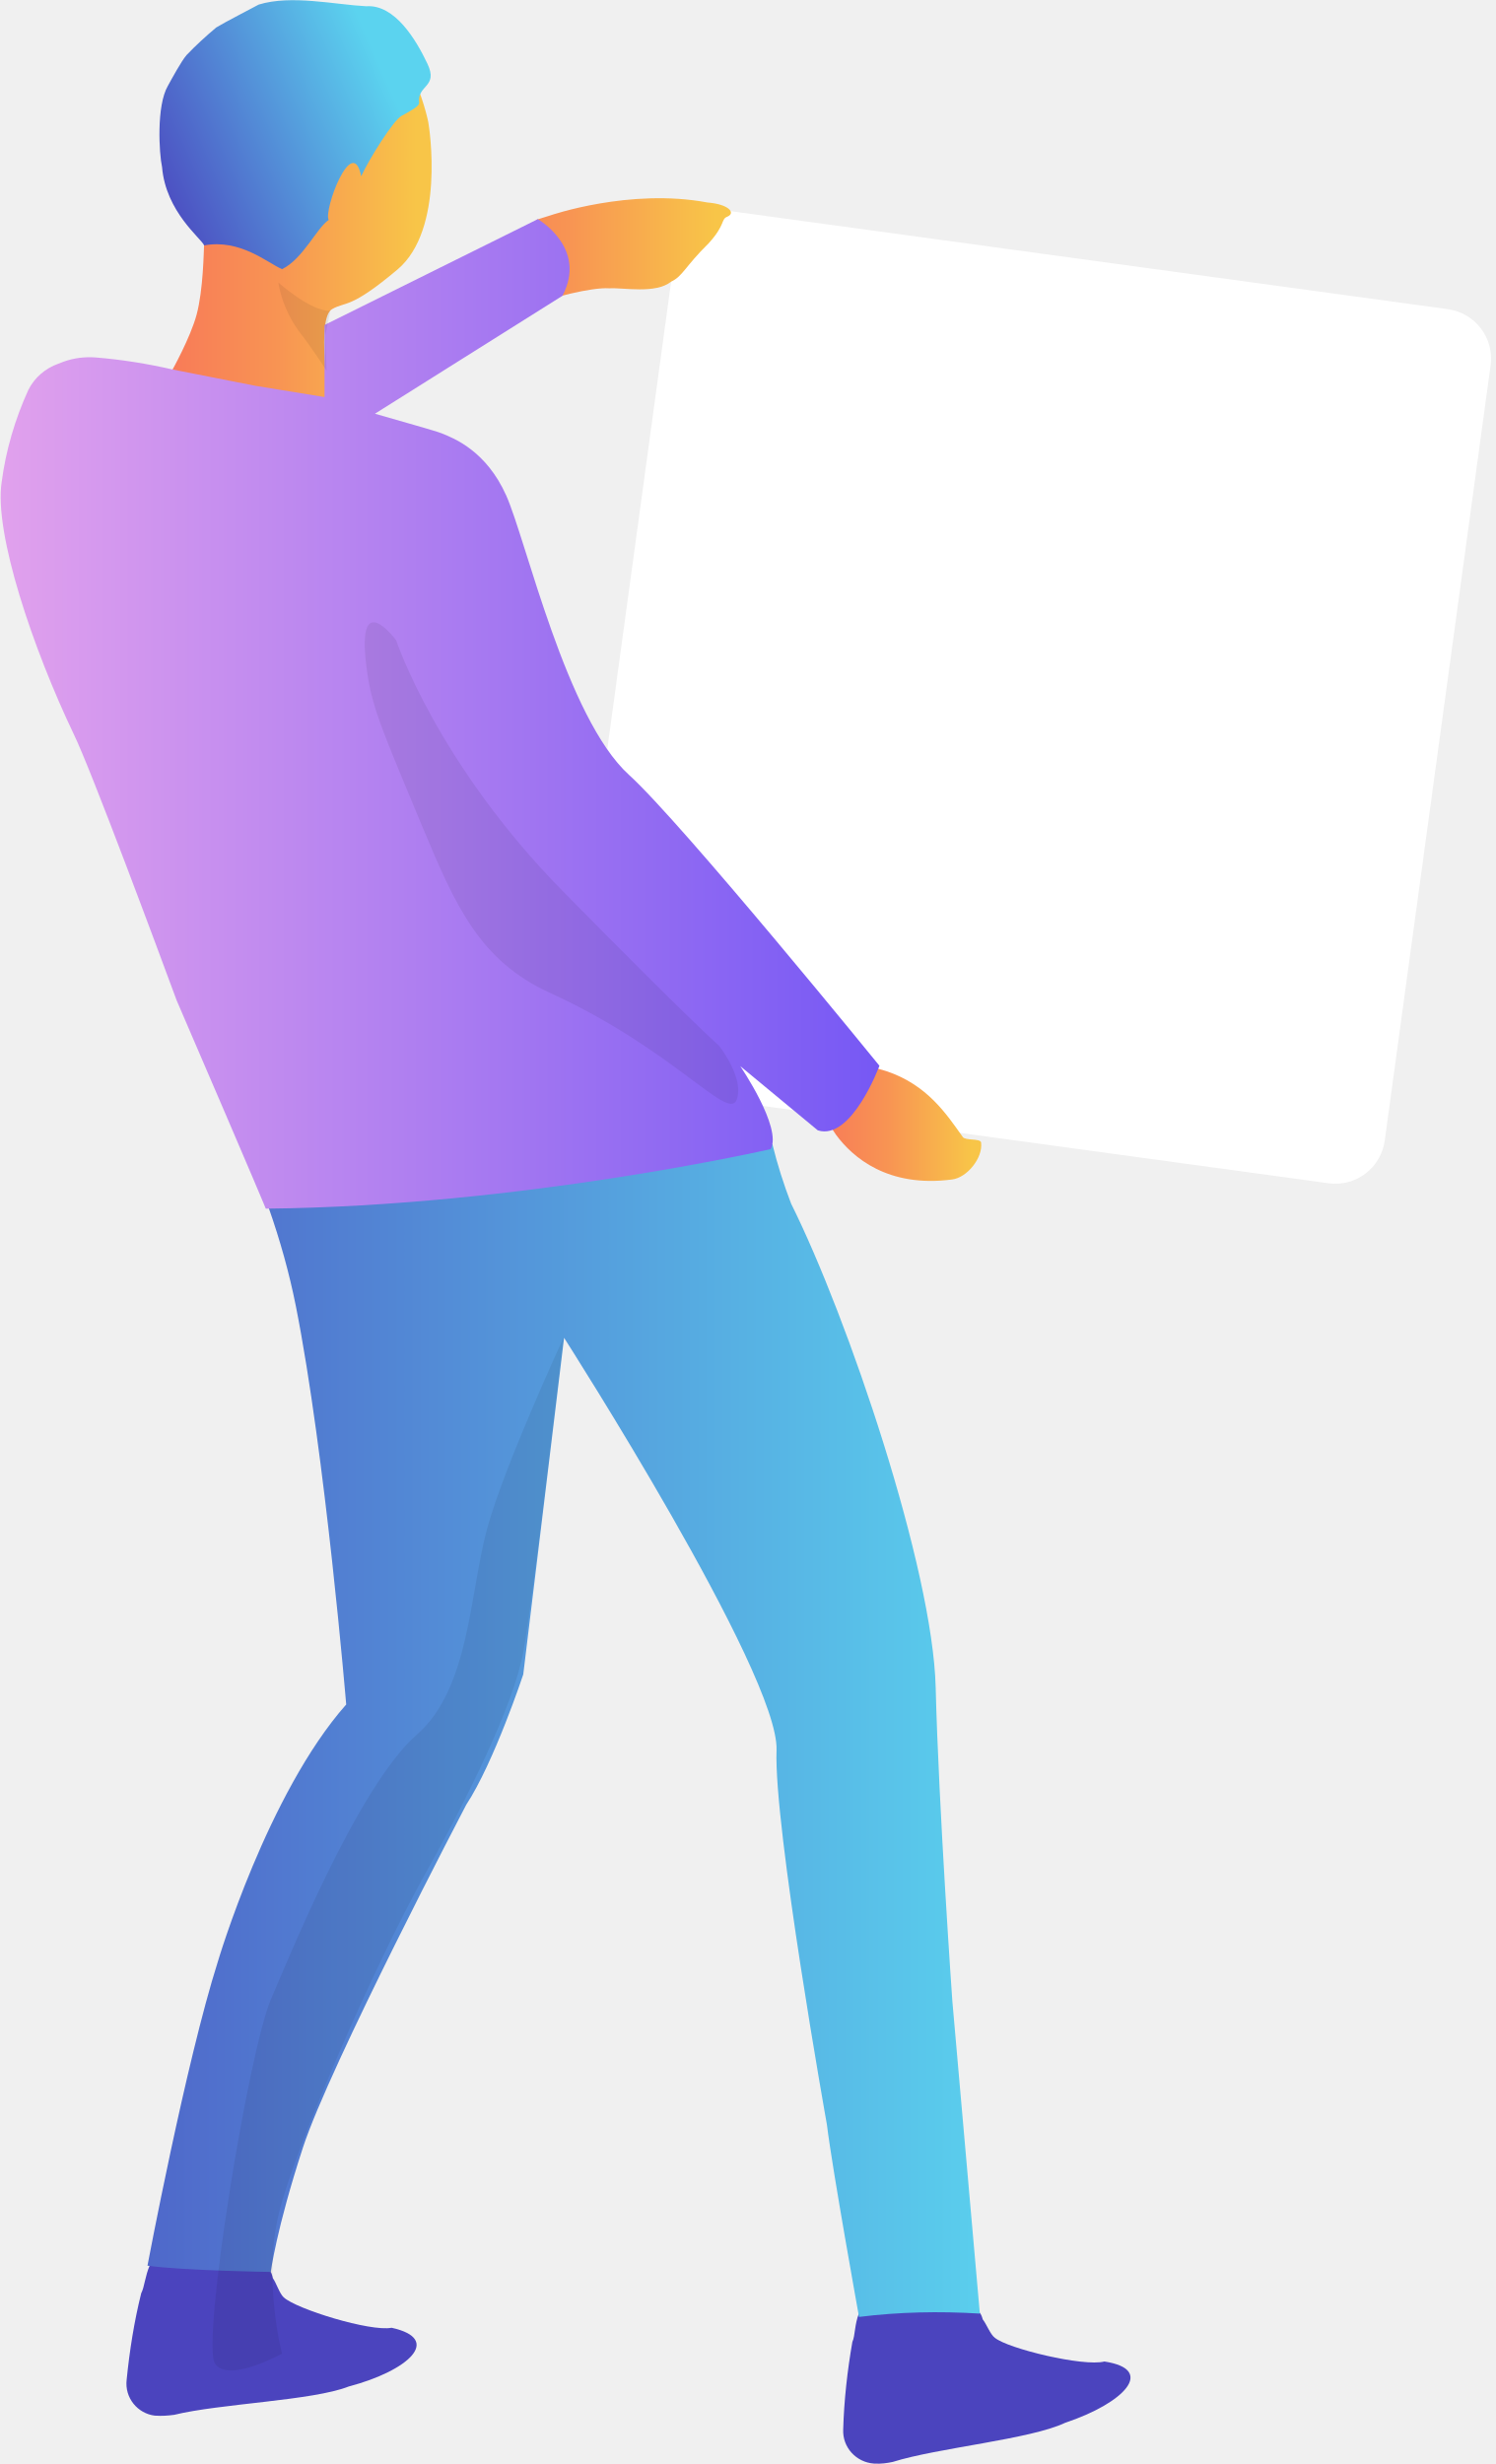
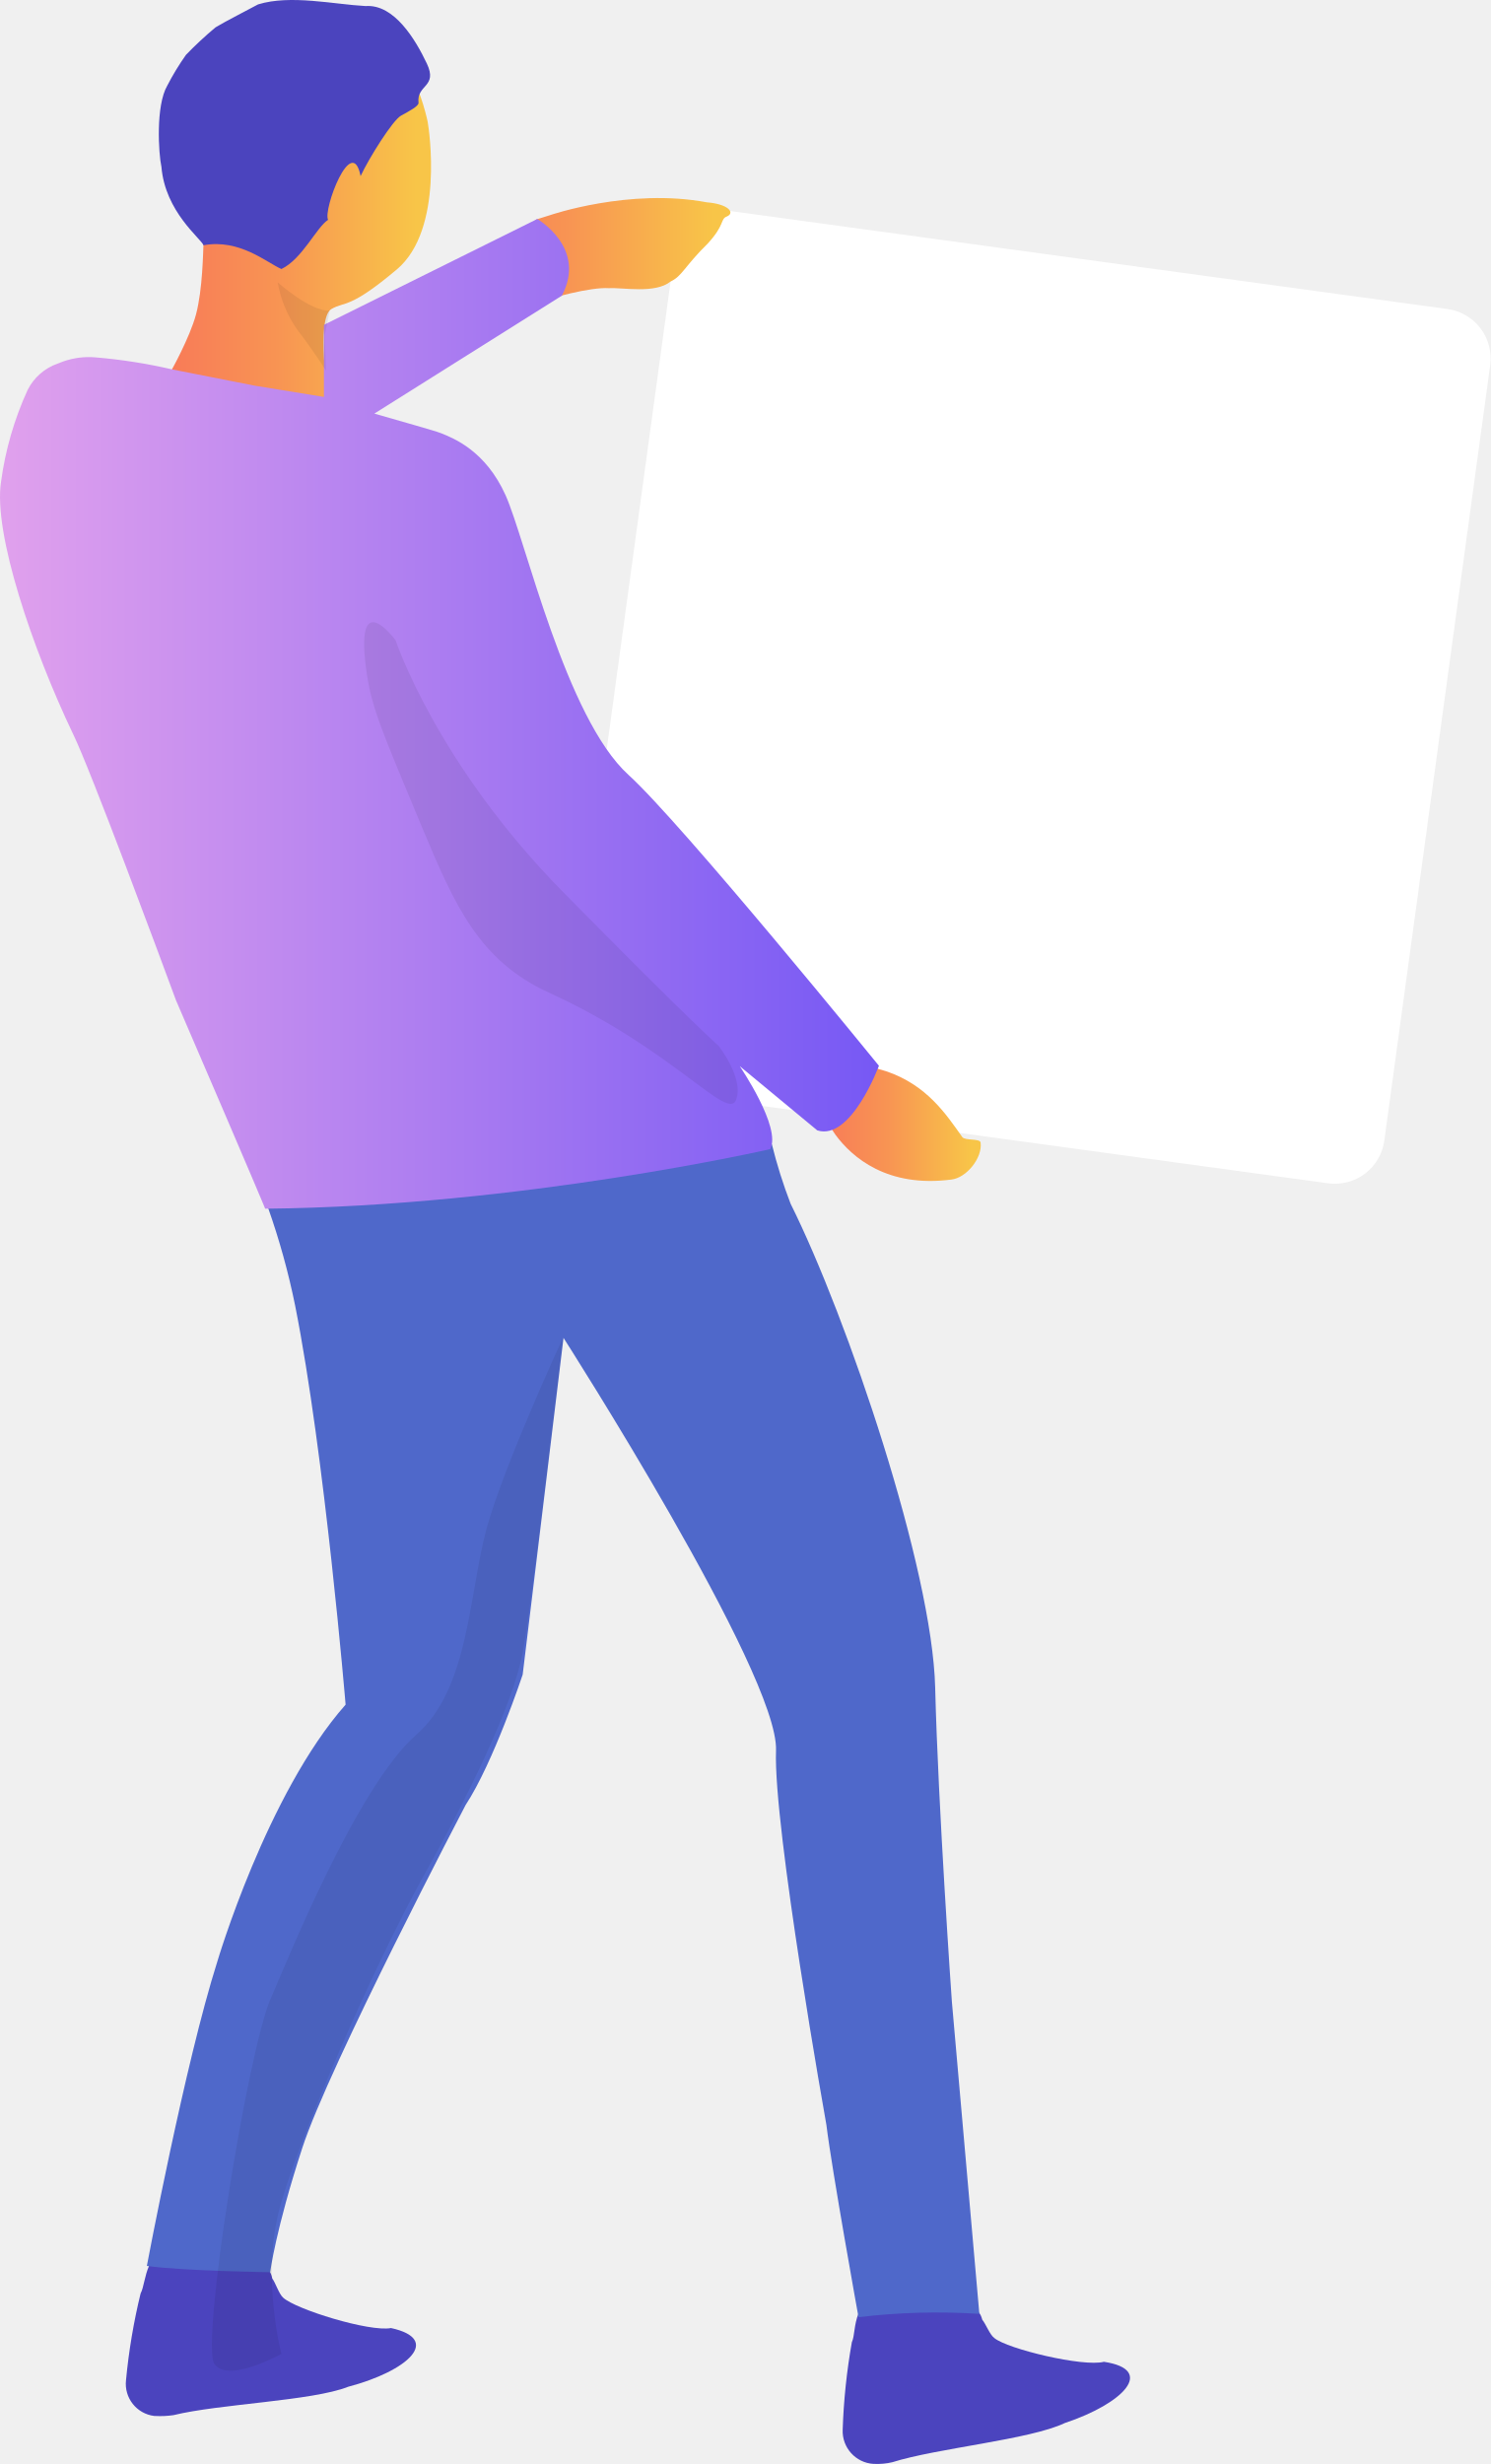
- <svg xmlns="http://www.w3.org/2000/svg" version="1.1" id="man" x="0px" y="0px" viewBox="0 0 358.9 591.4" style="enable-background:new 0 0 358.9 591.4;" xml:space="preserve">
-   <style type="text/css">
- 	.st0{fill:#FFFFFF;}
- 	.st1{fill:none;stroke:#C1272D;stroke-miterlimit:10;}
- 	.st2{fill:#4B44BE;}
- 	.st3{fill:url(#SVGID_1_);}
- 	.st4{fill:url(#SVGID_2_);}
- 	.st5{fill:url(#SVGID_3_);}
- 	.st6{fill:url(#SVGID_4_);}
- 	.st7{fill:url(#SVGID_5_);}
- 	.st8{fill:url(#SVGID_6_);}
- 	.st9{opacity:7.000000e-02;enable-background:new    ;}
- </style>
-   <path class="st0" d="M175.5,50.7l172,23.5c6.6,0.9,11.2,6.9,10.3,13.5l0,0l-25.4,186c-0.9,6.6-6.9,11.2-13.5,10.3l0,0l-172-23.5  c-6.6-0.9-11.2-6.9-10.3-13.5l0,0L162,61C162.9,54.5,168.9,49.8,175.5,50.7L175.5,50.7z" />
-   <circle class="st1" cx="254.4" cy="199.3" r="0" />
-   <g>
-     <path class="st2" d="M94,558.7c-5.1,1-22.9-4.5-25.9-7.3c-1-0.9-1.8-3.5-2.6-4.6c-0.7-3.5-2.4-1.7-4.1-2   c-5.1-1.1-18.9-4.7-25.4-1.2c-1.2,2.7-1.3,5.3-2.1,6.8c-1.7,6.8-2.8,13.8-3.5,20.8c-0.5,4.3,2.6,8.1,6.8,8.6c0,0,0,0,0.1,0h0.1   c1.4,0.1,2.9,0,4.4-0.2c11-2.7,33.3-3.4,41.9-6.8C98.1,569,106.3,561.4,94,558.7z" />
-     <path class="st2" d="M265.1,566.8c-5,1.3-23.2-3.1-26.3-5.7c-1.1-0.8-2-3.3-2.9-4.4c-0.9-3.4-2.5-1.6-4.2-1.8   c-5.2-0.8-19.2-3.6-25.5,0.3c-1.1,2.7-0.9,5.4-1.6,6.9c-1.2,6.9-2,14-2.2,21c-0.2,4.3,3.1,7.9,7.4,8.2c0,0,0,0,0.1,0h0.1   c1.4,0.1,2.9-0.1,4.3-0.4c10.8-3.4,33-5.4,41.4-9.4C269.8,576.8,277.6,568.7,265.1,566.8z" />
+ <svg xmlns="http://www.w3.org/2000/svg" xmlns:xlink="http://www.w3.org/1999/xlink" width="357.757" height="591.278" viewBox="0 0 357.757 591.278">
+   <defs>
+     <linearGradient id="linear-gradient" x1="1.529" y1="1.795" x2="2.529" y2="1.795" gradientUnits="objectBoundingBox">
+       <stop offset="0" stop-color="#4f68ca" />
+       <stop offset="1" stop-color="#5aceed" />
+     </linearGradient>
+     <linearGradient id="linear-gradient-2" y1="16.422" x2="1.001" y2="16.422" gradientUnits="objectBoundingBox">
+       <stop offset="0" stop-color="#f87b58" />
+       <stop offset="0.41" stop-color="#f89453" />
+       <stop offset="0.94" stop-color="#f8c548" />
+     </linearGradient>
+     <linearGradient id="linear-gradient-3" x1="0" y1="17.772" x2="1.001" y2="17.772" xlink:href="#linear-gradient-2" />
+     <linearGradient id="linear-gradient-4" x1="0" y1="6.579" x2="1.001" y2="6.579" xlink:href="#linear-gradient-2" />
+     <linearGradient id="linear-gradient-5" y1="-0.488" x2="1" y2="-0.488" gradientUnits="objectBoundingBox">
+       <stop offset="0" stop-color="#e1a1ed" />
+       <stop offset="1" stop-color="#7658f4" />
+     </linearGradient>
+     <linearGradient id="linear-gradient-6" x1="12.33" y1="20.398" x2="13.245" y2="19.993" gradientUnits="objectBoundingBox">
+       <stop offset="0" stop-color="#4b44be" />
+       <stop offset="1" stop-color="#5bd3ef" />
+     </linearGradient>
+   </defs>
+   <g id="man_with_paper" data-name="man with paper" transform="translate(-0.156 -0.048)">
+     <path id="Path_95" data-name="Path 95" d="M175.5,50.7l172,23.5a11.969,11.969,0,0,1,10.3,13.5h0l-25.4,186A11.969,11.969,0,0,1,318.9,284h0l-172-23.5A11.969,11.969,0,0,1,136.6,247h0L162,61a12.041,12.041,0,0,1,13.5-10.3Z" fill="#fff" />
+     <circle id="Ellipse_28" data-name="Ellipse 28" transform="translate(254.4 199.3)" fill="none" stroke="#c1272d" stroke-miterlimit="10" stroke-width="1" />
+     <g id="Group_13" data-name="Group 13">
+       <path id="Path_96" data-name="Path 96" d="M94,558.7c-5.1,1-22.9-4.5-25.9-7.3-1-.9-1.8-3.5-2.6-4.6-.7-3.5-2.4-1.7-4.1-2-5.1-1.1-18.9-4.7-25.4-1.2-1.2,2.7-1.3,5.3-2.1,6.8a145.676,145.676,0,0,0-3.5,20.8,7.763,7.763,0,0,0,6.8,8.6h.2a21.958,21.958,0,0,0,4.4-.2c11-2.7,33.3-3.4,41.9-6.8C98.1,569,106.3,561.4,94,558.7Z" fill="#4b44be" />
+       <path id="Path_97" data-name="Path 97" d="M265.1,566.8c-5,1.3-23.2-3.1-26.3-5.7-1.1-.8-2-3.3-2.9-4.4-.9-3.4-2.5-1.6-4.2-1.8-5.2-.8-19.2-3.6-25.5.3-1.1,2.7-.9,5.4-1.6,6.9a148.066,148.066,0,0,0-2.2,21,7.883,7.883,0,0,0,7.4,8.2h.2a15.682,15.682,0,0,0,4.3-.4c10.8-3.4,33-5.4,41.4-9.4C269.8,576.8,277.6,568.7,265.1,566.8Z" fill="#4b44be" />
+     </g>
+     <path id="Path_98" data-name="Path 98" d="M35.4,543.8c8.7,1.2,29.6,1.5,29.6,1.5s1.3-10.2,7.7-29.8c6.5-19.9,39.2-82.3,39.2-82.3,6.7-10.2,13.7-31.3,13.7-31.3l9.8-80.8s51.7,80.7,51,99S198.5,510,198.5,510c1.3,10.7,7.7,46.1,7.7,46.1a156.013,156.013,0,0,1,29-.8c-1.3-14.7-6.6-75-6.6-75s-3.3-46.8-4-75.3-21-88.6-34.7-116.1a118.584,118.584,0,0,1-4.5-14.3L64.5,289.9A174.019,174.019,0,0,1,71,313.4c7.1,35.7,12.1,95.7,12.1,95.7-18.9,21.4-30.8,61.7-30.8,61.7C44.6,495,35.4,543.8,35.4,543.8Z" fill="url(#linear-gradient)" />
+     <g id="Group_14" data-name="Group 14">
+       <path id="Path_99" data-name="Path 99" d="M169.8,48.6c-18.6-3.5-37.7,3.1-37.7,3.1l-3.2,1L109.1,78.1l18.3-4.9c4.9-1.7,14.5-4.3,18.9-4,3.3-.2,11.1,1.4,14.8-1.6,2.8-1.3,3.3-3.6,9-9.2,4.1-4.5,2.9-5.8,4.5-6.4C176.7,51.1,174.9,49,169.8,48.6Z" fill="url(#linear-gradient-2)" />
+       <path id="Path_100" data-name="Path 100" d="M235.5,274.2c-.2-1-3.8-.4-4.4-1.3-3.9-5.5-8.5-12.5-18.3-15.8a42.456,42.456,0,0,0-8.6-1.8l-6.6,11.5a27.666,27.666,0,0,0,3.1,5.6c4,5.4,12.4,12.7,27.8,10.7C232.1,282.7,236,277.9,235.5,274.2Z" fill="url(#linear-gradient-3)" />
+       <path id="Path_101" data-name="Path 101" d="M98,18.5c-2.2,0-48.6,35.8-49,39.8-.1,2.1-.2,11.2-1.8,17.2-1.5,5.6-6,13.6-6,13.6s4,7.5,14.4,9c10,1.4,23.4-1.9,23.4-1.9s-3.1-19.8.7-22c3.3-1.9,4.3.1,15.7-9.5s7.7-33.8,7.4-35.4S100.2,18.5,98,18.5Z" fill="url(#linear-gradient-4)" />
+     </g>
+     <path id="Path_102" data-name="Path 102" d="M151,186c-15.1-13.7-24.7-56.4-29.5-67.1S109,105.2,106,104c-1.5-.6-9.8-2.9-16-4.7L135,71c6.1-11.5-5.9-18.4-5.9-18.4L77.9,78V95.3L61.3,92.6,41.5,88.7A129.379,129.379,0,0,0,23,85.8a18.415,18.415,0,0,0-7.7,1l-1.3.5a12.751,12.751,0,0,0-7.2,6.3A77.818,77.818,0,0,0,.4,115.7C-1.5,128,8,155.9,17.7,176.2c4.2,8.6,20.6,52.8,24.7,63.9,20,46.4,21.4,50,21.4,50,61.4-.6,121.2-14.3,121.2-14.3,2.8-5.1-7.3-19.9-7.3-19.9l18.6,15.4c8.1,2.6,14.8-15.5,14.8-15.5S163.7,197.5,151,186Z" fill="url(#linear-gradient-5)" />
+     <path id="Path_103" data-name="Path 103" d="M40.3,20.6a60.731,60.731,0,0,1,4.5-7.4,89.369,89.369,0,0,1,7.1-6.6c2.3-1.4,8-4.3,10.2-5.5,7.8-2.4,18.2,0,25.8.4,6.9-.5,12,8.1,14.7,13.8s-2.5,5-2,9.4c.1.8-2.2,2-4.2,3.1S88.7,38,86.7,42.3c-2.1-10.5-9.1,8.2-7.8,10.5-2.8,1.8-6.2,9.4-11.2,11.8-3.5-1.5-10-7.3-18.7-5.7-.6-1.6-9.2-8-10.1-18.8C38.2,36.9,37.5,25.4,40.3,20.6Z" fill="url(#linear-gradient-6)" />
+     <path id="Path_104" data-name="Path 104" d="M66.8,67.8s7.8,7,12.5,6.8l-1.2,5.9.3,8.5s-3-4.8-6.8-9.7A27.929,27.929,0,0,1,66.8,67.8Z" opacity="0.07" />
+     <path id="Path_105" data-name="Path 105" d="M95.1,153.7s9.8,29.5,40,60.2S172.6,251,172.6,251s6.2,7.8,4.2,13-15.2-12.2-44.8-25.7c-16.9-7.7-22.7-21-30.5-39.6-9.8-23.5-12-28.5-13.3-36.9C84.9,139.8,95.1,153.7,95.1,153.7Z" opacity="0.07" />
+     <path id="Path_106" data-name="Path 106" d="M135.3,321s-14.3,30.9-18.4,46c-4.2,15.6-4.2,38.3-16.8,49.3-14.3,12.5-31.1,54.5-35,63.4-5.5,12.7-16.8,82.7-13.5,87.6,3.2,4.8,16.1-2.4,16.1-2.4S63,547.1,67,531s22.8-59.1,34.6-80.4c10.7-19.1,21.6-41.2,24-54S135.3,321,135.3,321Z" opacity="0.07" />
  </g>
-   <linearGradient id="SVGID_1_" gradientUnits="userSpaceOnUse" x1="340.92" y1="779.84" x2="540.72" y2="779.84" gradientTransform="matrix(1 0 0 1 -305.52 -364.49)">
-     <stop offset="0" style="stop-color:#4F68CA" />
-     <stop offset="1" style="stop-color:#5ACEED" />
-   </linearGradient>
-   <path class="st3" d="M35.4,543.8c8.7,1.2,29.6,1.5,29.6,1.5s1.3-10.2,7.7-29.8c6.5-19.9,39.2-82.3,39.2-82.3  c6.7-10.2,13.7-31.3,13.7-31.3l9.8-80.8c0,0,51.7,80.7,51,99s12.1,89.9,12.1,89.9c1.3,10.7,7.7,46.1,7.7,46.1  c9.6-1.2,19.3-1.4,29-0.8c-1.3-14.7-6.6-75-6.6-75s-3.3-46.8-4-75.3s-21-88.6-34.7-116.1c-1.8-4.7-3.3-9.4-4.5-14.3L64.5,289.9  c2.7,7.7,4.9,15.5,6.5,23.5c7.1,35.7,12.1,95.7,12.1,95.7c-18.9,21.4-30.8,61.7-30.8,61.7C44.6,495,35.4,543.8,35.4,543.8z" />
-   <g>
-     <linearGradient id="SVGID_2_" gradientUnits="userSpaceOnUse" x1="109.1" y1="548.838" x2="175.554" y2="548.838" gradientTransform="matrix(1 0 0 1 0 -486)">
-       <stop offset="0" style="stop-color:#F87B58" />
-       <stop offset="0" style="stop-color:#F87B58" />
-       <stop offset="0.41" style="stop-color:#F89453" />
-       <stop offset="0.94" style="stop-color:#F8C548" />
-     </linearGradient>
-     <path class="st4" d="M169.8,48.6c-18.6-3.5-37.7,3.1-37.7,3.1l-3.2,1l-19.8,25.4l18.3-4.9c4.9-1.7,14.5-4.3,18.9-4   c3.3-0.2,11.1,1.4,14.8-1.6c2.8-1.3,3.3-3.6,9-9.2c4.1-4.5,2.9-5.8,4.5-6.4C176.7,51.1,174.9,49,169.8,48.6z" />
-     <linearGradient id="SVGID_3_" gradientUnits="userSpaceOnUse" x1="197.6" y1="755.369" x2="235.597" y2="755.369" gradientTransform="matrix(1 0 0 1 0 -486)">
-       <stop offset="0" style="stop-color:#F87B58" />
-       <stop offset="0" style="stop-color:#F87B58" />
-       <stop offset="0.41" style="stop-color:#F89453" />
-       <stop offset="0.94" style="stop-color:#F8C548" />
-     </linearGradient>
-     <path class="st5" d="M235.5,274.2c-0.2-1-3.8-0.4-4.4-1.3c-3.9-5.5-8.5-12.5-18.3-15.8c-2.8-0.9-5.7-1.5-8.6-1.8l-6.6,11.5   c0.8,2,1.9,3.9,3.1,5.6c4,5.4,12.4,12.7,27.8,10.7C232.1,282.7,236,277.9,235.5,274.2z" />
-     <linearGradient id="SVGID_4_" gradientUnits="userSpaceOnUse" x1="41.2" y1="544.473" x2="103.696" y2="544.473" gradientTransform="matrix(1 0 0 1 0 -486)">
-       <stop offset="0" style="stop-color:#F87B58" />
-       <stop offset="0" style="stop-color:#F87B58" />
-       <stop offset="0.41" style="stop-color:#F89453" />
-       <stop offset="0.94" style="stop-color:#F8C548" />
-     </linearGradient>
-     <path class="st6" d="M98,18.5c-2.2,0-48.6,35.8-49,39.8c-0.1,2.1-0.2,11.2-1.8,17.2c-1.5,5.6-6,13.6-6,13.6s4,7.5,14.4,9   c10,1.4,23.4-1.9,23.4-1.9s-3.1-19.8,0.7-22c3.3-1.9,4.3,0.1,15.7-9.5s7.7-33.8,7.4-35.4C102.5,27.7,100.2,18.5,98,18.5z" />
-   </g>
-   <linearGradient id="SVGID_5_" gradientUnits="userSpaceOnUse" x1="0.156" y1="-63.35" x2="211.1" y2="-63.35" gradientTransform="matrix(1 0 0 -1 0 108)">
-     <stop offset="0" style="stop-color:#E1A1ED" />
-     <stop offset="1" style="stop-color:#7658F4" />
-   </linearGradient>
-   <path class="st7" d="M151,186c-15.1-13.7-24.7-56.4-29.5-67.1S109,105.2,106,104c-1.5-0.6-9.8-2.9-16-4.7L135,71  c6.1-11.5-5.9-18.4-5.9-18.4L77.9,78v17.3l-16.6-2.7l-19.8-3.9c-6.1-1.4-12.3-2.4-18.5-2.9c-2.6-0.2-5.2,0.1-7.7,1L14,87.3  c-3.1,1.1-5.7,3.3-7.2,6.3c-3.2,7-5.4,14.5-6.4,22.1C-1.5,128,8,155.9,17.7,176.2c4.2,8.6,20.6,52.8,24.7,63.9  c20,46.4,21.4,50,21.4,50c61.4-0.6,121.2-14.3,121.2-14.3c2.8-5.1-7.3-19.9-7.3-19.9l18.6,15.4c8.1,2.6,14.8-15.5,14.8-15.5  S163.7,197.5,151,186z" />
-   <linearGradient id="SVGID_6_" gradientUnits="userSpaceOnUse" x1="841.071" y1="1316.757" x2="900.601" y2="1290.637" gradientTransform="matrix(1 0 0 1 -807.25 -1270.27)">
-     <stop offset="0" style="stop-color:#4B44BE" />
-     <stop offset="1" style="stop-color:#5BD3EF" />
-   </linearGradient>
-   <path class="st8" d="M40.3,20.6c1-1.8,3.2-5.9,4.5-7.4c2.2-2.3,4.6-4.5,7.1-6.6c2.3-1.4,8-4.3,10.2-5.5c7.8-2.4,18.2,0,25.8,0.4  c6.9-0.5,12,8.1,14.7,13.8s-2.5,5-2,9.4c0.1,0.8-2.2,2-4.2,3.1S88.7,38,86.7,42.3c-2.1-10.5-9.1,8.2-7.8,10.5  c-2.8,1.8-6.2,9.4-11.2,11.8c-3.5-1.5-10-7.3-18.7-5.7c-0.6-1.6-9.2-8-10.1-18.8C38.2,36.9,37.5,25.4,40.3,20.6z" />
-   <path class="st9" d="M66.8,67.8c0,0,7.8,7,12.5,6.8l-1.2,5.9l0.3,8.5c0,0-3-4.8-6.8-9.7C69.2,75.9,67.5,72,66.8,67.8z" />
-   <path class="st9" d="M95.1,153.7c0,0,9.8,29.5,40,60.2s37.5,37.1,37.5,37.1s6.2,7.8,4.2,13s-15.2-12.2-44.8-25.7  c-16.9-7.7-22.7-21-30.5-39.6c-9.8-23.5-12-28.5-13.3-36.9C84.9,139.8,95.1,153.7,95.1,153.7z" />
-   <path class="st9" d="M135.3,321c0,0-14.3,30.9-18.4,46c-4.2,15.6-4.2,38.3-16.8,49.3c-14.3,12.5-31.1,54.5-35,63.4  c-5.5,12.7-16.8,82.7-13.5,87.6c3.2,4.8,16.1-2.4,16.1-2.4S63,547.1,67,531s22.8-59.1,34.6-80.4c10.7-19.1,21.6-41.2,24-54  C128,383.8,135.3,321,135.3,321z" />
</svg>
